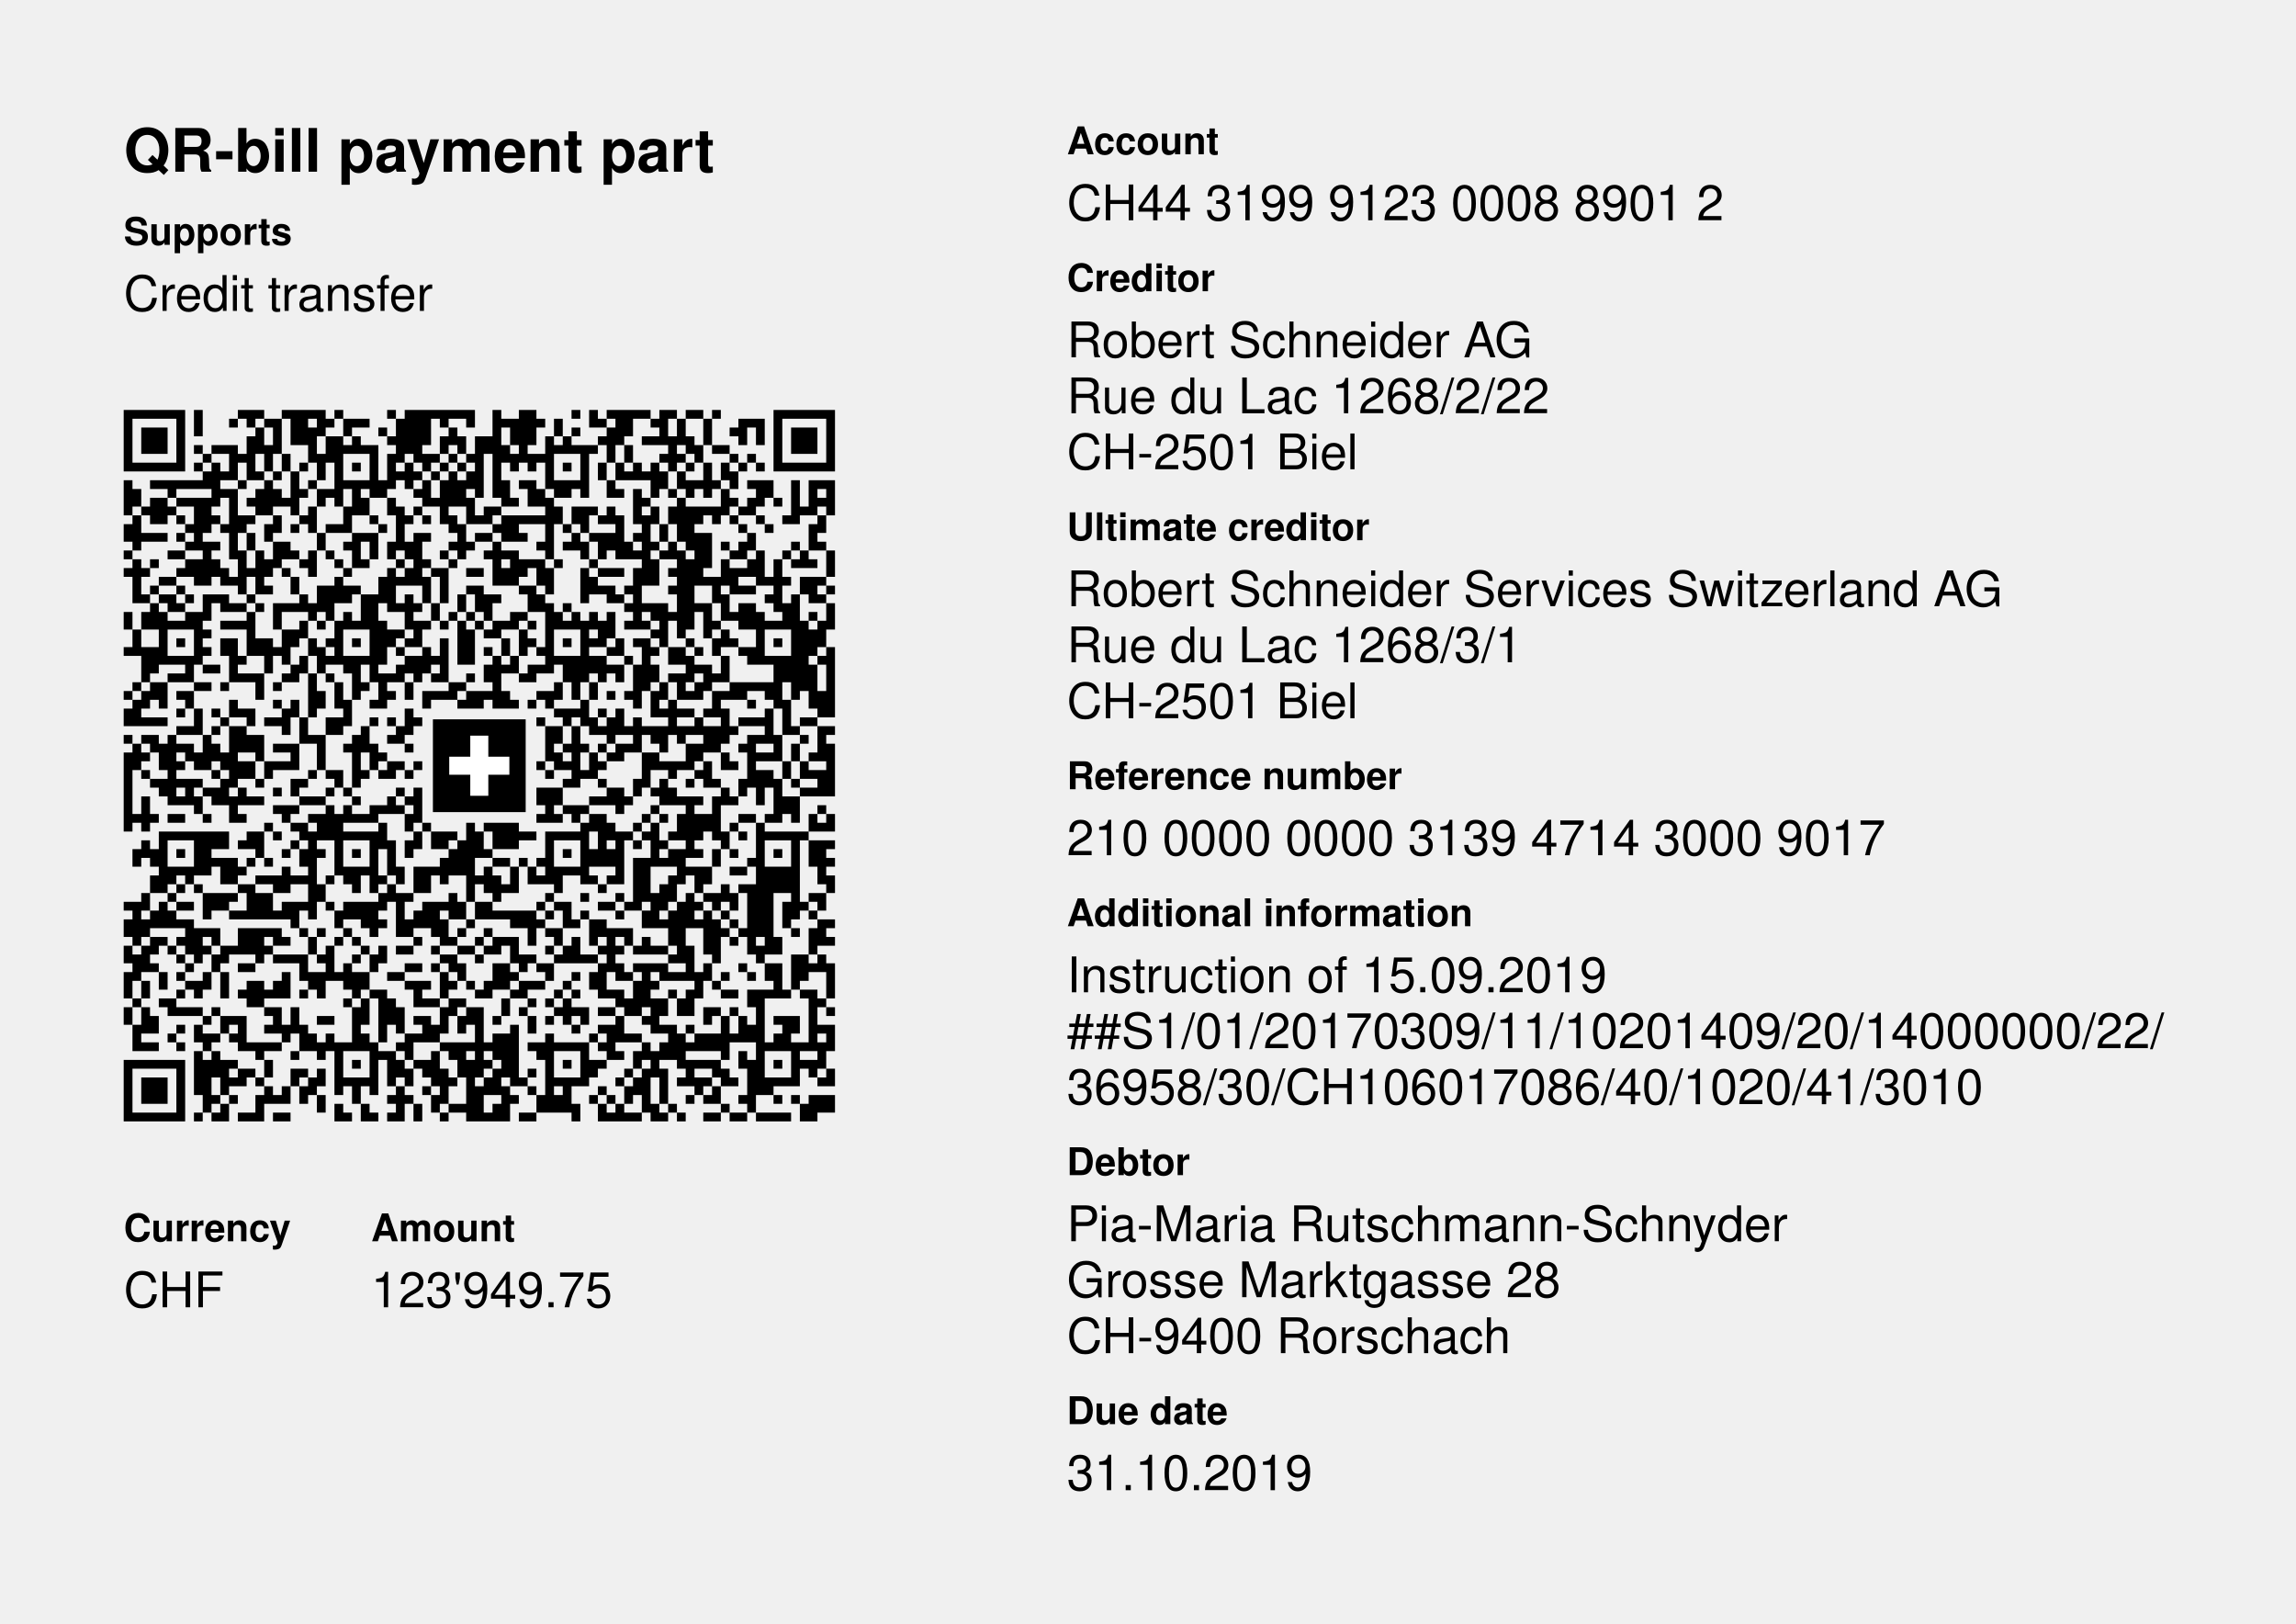
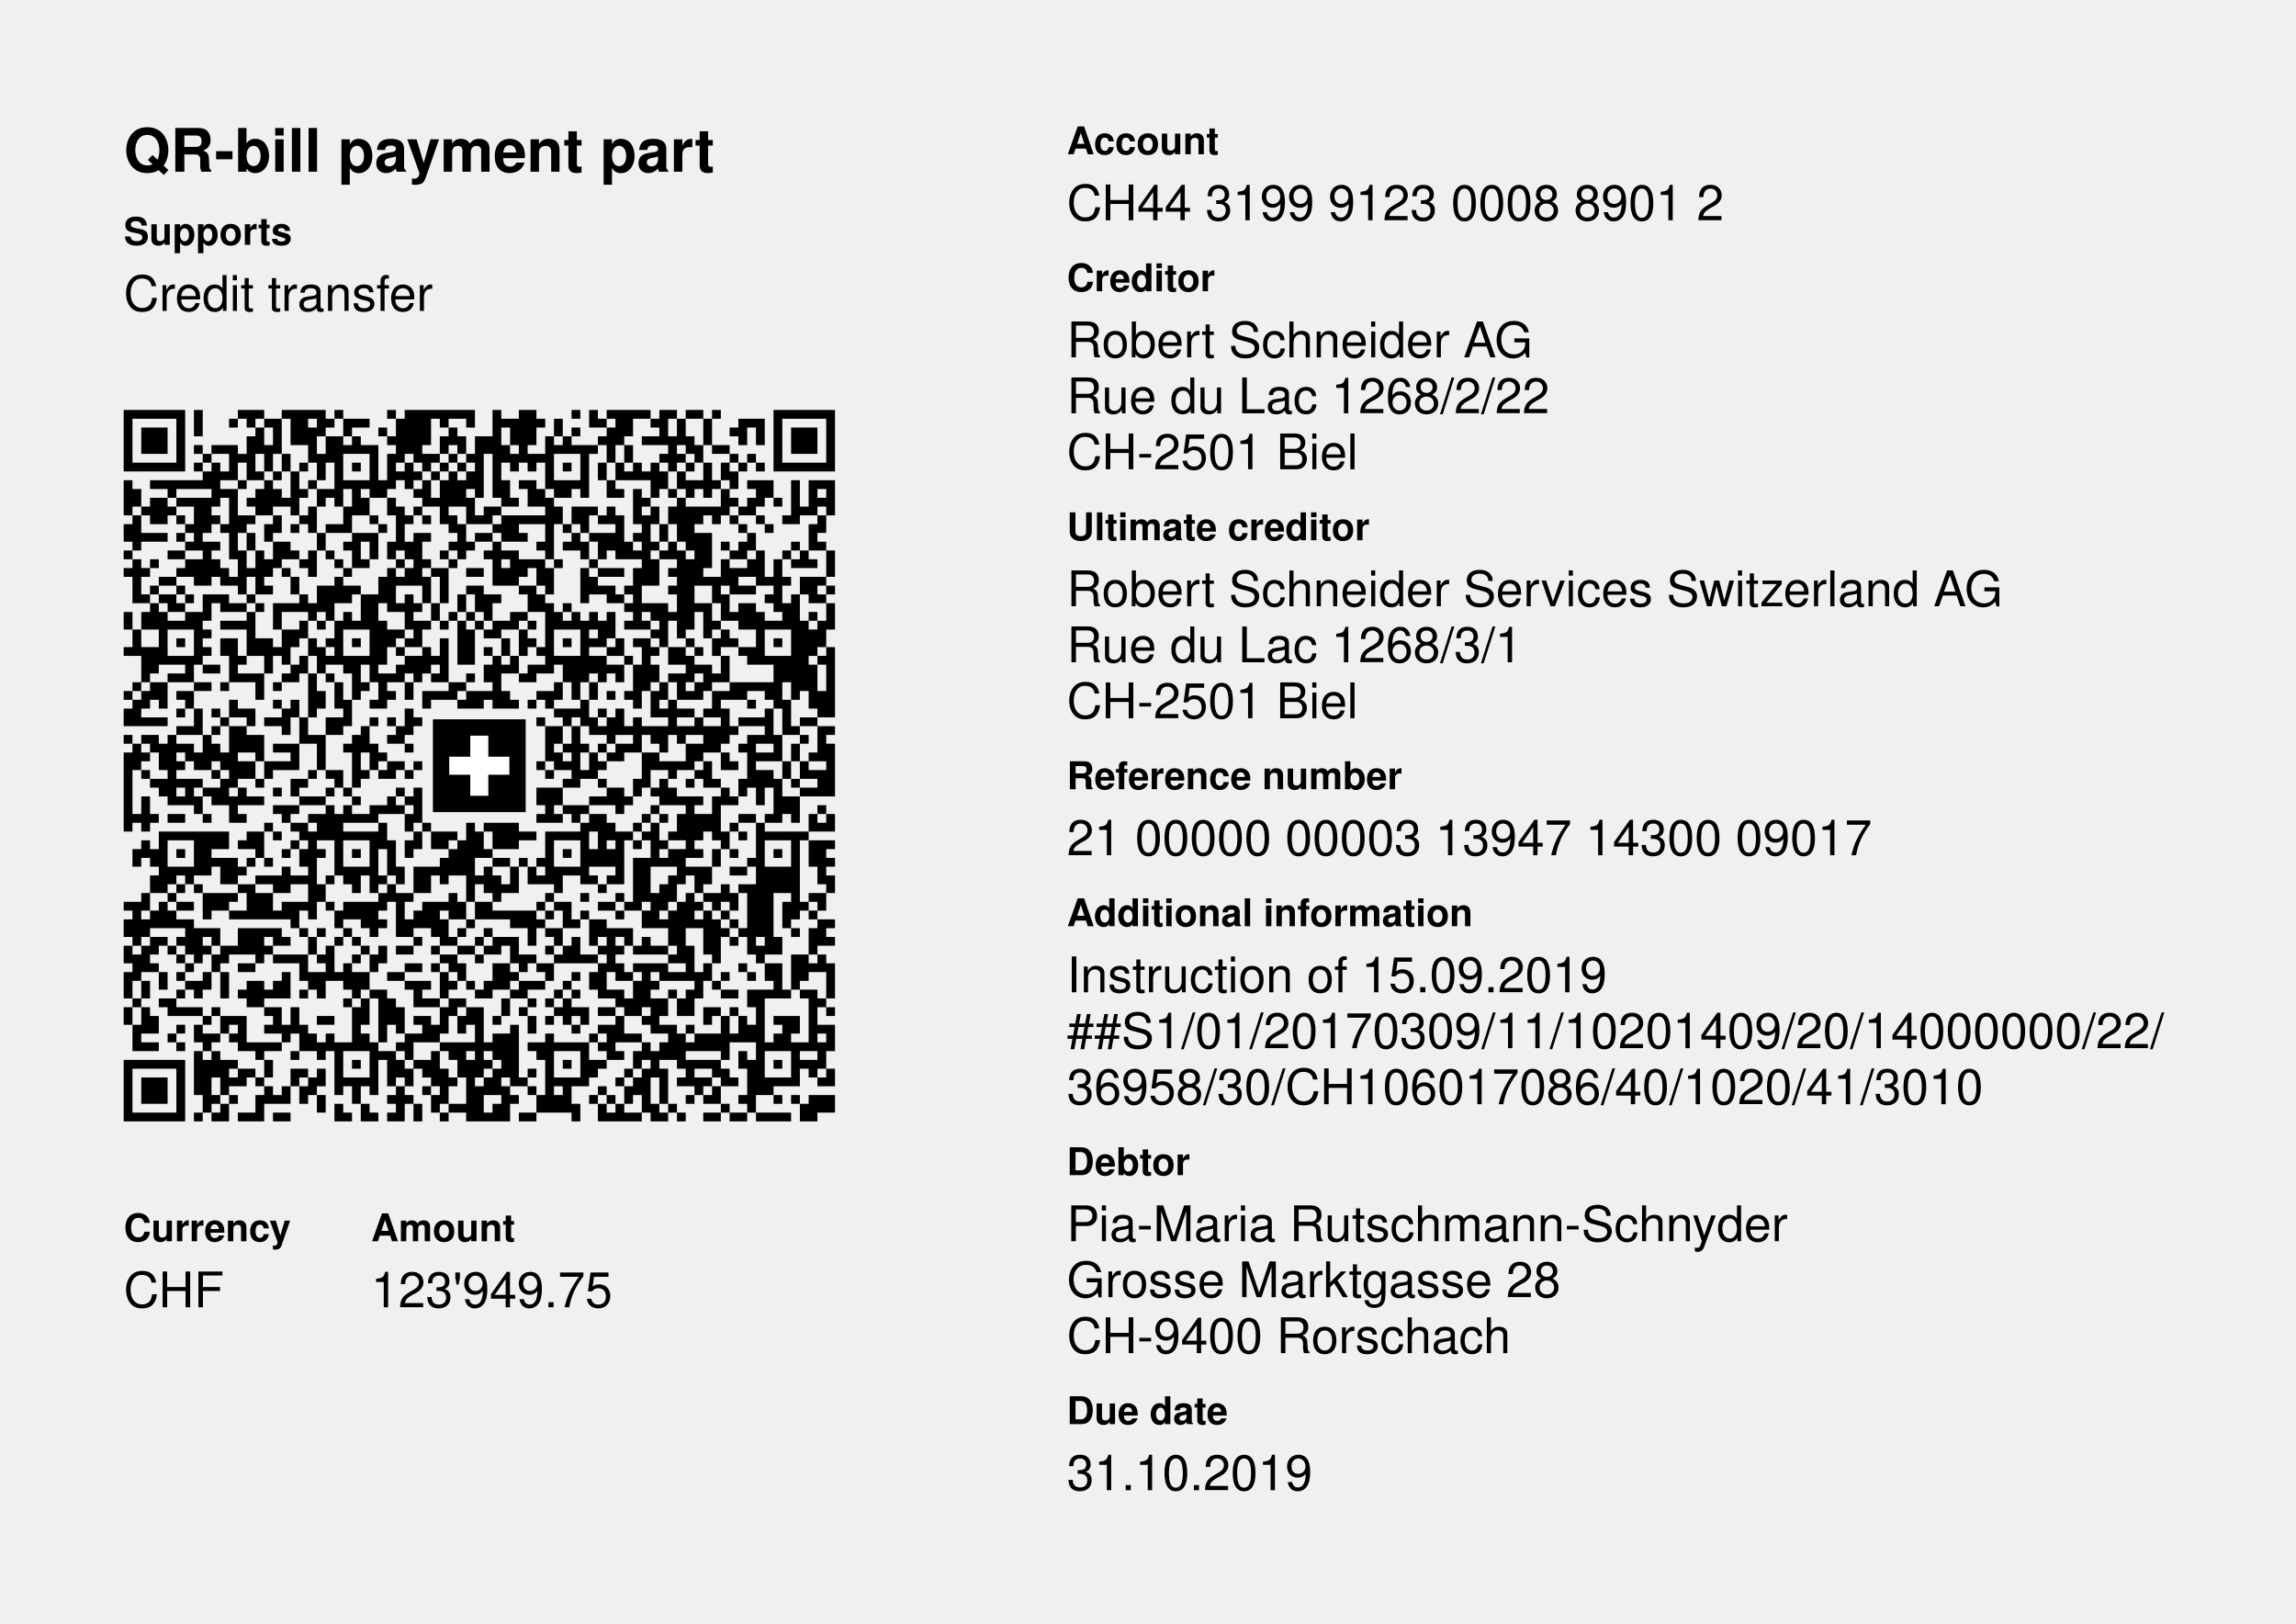
<svg xmlns="http://www.w3.org/2000/svg" width="148.5mm" height="105mm" version="1.1" viewBox="0 0 420.945 297.638">
  <g font-family="Helvetica,Arial" transform="translate(0 297.638)">
    <g transform="translate(22.677 -0)">
      <text x="0" y="-266.161" font-size="11" font-weight="bold">QR-bill payment part</text>
      <text x="0" y="-252.752" font-size="7" font-weight="bold">Supports</text>
      <text x="0" y="-240.647" font-size="9">Credit transfer</text>
      <text x="0" y="-70.102" font-size="7" font-weight="bold">Currency</text>
      <text x="0" y="-57.997" font-size="9">CHF</text>
    </g>
    <g transform="translate(68.031 -0)">
      <text x="0" y="-70.102" font-size="7" font-weight="bold">Amount</text>
      <text x="0" y="-57.997" font-size="9">123'949.75</text>
    </g>
    <g transform="translate(22.677 -92.078) scale(1.61)">
      <path d="M0,-81h7v1h-7zm8,0h1v3h-1zm5,0h3v1h-3zm5,0h5v1h-5zm6,0h1v1h-1zm6,0h1v1h-1z m2,0h3v4h-3zm3,0h5v1h-5zm7,0h1v10h-1zm3,0h2v4h-2zm6,0h1v1h-1zm2,0h1v2h-1z m2,0h5v1h-5zm6,0h1v4h-1zm1,0h1v1h-1zm2,0h2v1h-2zm3,0h1v1h-1zm7,0h7v1h-7z m-74,1h1v6h-1zm6,0h1v6h-1zm6,0h1v1h-1zm2,0h1v1h-1zm2,0h2v1h-2zm3,0h2v3h-2z m3,0h2v1h-2zm3,0h3v1h-3zm6,0h1v5h-1zm5,0h1v1h-1zm3,0h1v1h-1zm4,0h2v1h-2z m4,0h1v1h-1zm2,0h1v2h-1zm5,0h1v1h-1zm2,0h2v2h-2zm4,0h1v1h-1zm3,0h1v3h-1z m3,0h1v3h-1zm4,0h3v1h-3zm4,0h1v6h-1zm6,0h1v6h-1zm-78,1h3v3h-3zm13,0h1v3h-1z m2,0h1v3h-1zm4,0h1v4h-1zm1,0h1v1h-1zm3,0h1v1h-1zm4,0h1v1h-1zm8,0h1v2h-1z m7,0h1v2h-1zm7,0h1v1h-1zm4,0h1v4h-1zm14,0h2v1h-2zm3,0h1v2h-1zm4,0h3v3h-3z m-62,1h1v5h-1zm9,0h2v3h-2zm3,0h1v2h-1zm4,0h1v1h-1zm6,0h1v2h-1zm2,0h1v2h-1z m2,0h1v7h-1zm1,0h1v2h-1zm7,0h1v6h-1zm2,0h1v2h-1zm4,0h1v1h-1zm2,0h1v1h-1z m3,0h2v1h-2zm3,0h1v4h-1zm2,0h1v2h-1zm6,0h1v1h-1zm-62,1h1v1h-1zm2,0h3v1h-3z m6,0h1v3h-1zm9,0h1v1h-1zm2,0h2v1h-2zm5,0h2v1h-2zm11,0h1v2h-1zm2,0h1v2h-1z m4,0h1v1h-1zm2,0h3v1h-3zm6,0h1v2h-1zm8,0h1v2h-1zm2,0h2v1h-2zm-58,1h1v1h-1z m3,0h1v3h-1zm1,0h1v1h-1zm5,0h1v2h-1zm4,0h1v3h-1zm6,0h1v5h-1zm2,0h1v4h-1z m3,0h3v1h-3zm4,0h1v1h-1zm2,0h1v1h-1zm5,0h1v2h-1zm2,0h2v1h-2zm6,0h1v5h-1z m9,0h1v1h-1zm2,0h1v1h-1zm6,0h1v1h-1zm2,0h1v1h-1zm-70,1h5v1h-5zm7,0h1v1h-1z m2,0h1v5h-1zm10,0h1v1h-1zm4,0h1v5h-1zm2,0h1v1h-1zm6,0h1v3h-1zm2,0h1v1h-1z m2,0h1v1h-1zm2,0h1v1h-1zm8,0h1v1h-1zm4,0h1v1h-1zm4,0h1v2h-1zm2,0h1v2h-1z m2,0h1v2h-1zm2,0h1v4h-1zm4,0h1v1h-1zm2,0h1v4h-1zm2,0h1v2h-1zm2,0h1v1h-1z m2,0h1v1h-1zm3,0h5v1h-5zm-66,1h1v2h-1zm2,0h1v1h-1zm4,0h1v1h-1zm2,0h1v1h-1z m2,0h1v5h-1zm12,0h1v1h-1zm2,0h1v1h-1zm2,0h1v1h-1zm2,0h1v4h-1zm2,0h1v2h-1z m18,0h1v1h-1zm2,0h1v1h-1zm2,0h1v2h-1zm2,0h1v2h-1zm6,0h1v2h-1zm-69,1h1v4h-1z m3,0h6v1h-6zm10,0h1v1h-1zm3,0h1v4h-1zm5,0h1v1h-1zm4,0h3v1h-3zm4,0h1v2h-1z m5,0h1v3h-1zm2,0h1v5h-1zm2,0h1v3h-1zm5,0h1v3h-1zm2,0h2v1h-2zm4,0h2v2h-2z m2,0h1v1h-1zm4,0h1v2h-1zm9,0h2v1h-2zm3,0h1v1h-1zm4,0h3v1h-3zm5,0h1v5h-1z m2,0h1v4h-1zm1,0h2v1h-2zm-78,1h1v2h-1zm4,0h1v1h-1zm6,0h2v1h-2zm4,0h1v3h-1z m2,0h1v2h-1zm3,0h1v1h-1zm2,0h2v1h-2zm4,0h1v3h-1zm7,0h1v1h-1zm13,0h2v2h-2z m10,0h1v1h-1zm2,0h1v4h-1zm4,0h1v1h-1zm2,0h1v1h-1zm4,0h1v3h-1zm4,0h2v1h-2z m8,0h1v3h-1zm-77,1h2v3h-2zm3,0h4v1h-4zm6,0h1v7h-1zm2,0h1v1h-1zm4,0h1v1h-1z m4,0h1v1h-1zm5,0h1v2h-1zm3,0h1v2h-1zm5,0h1v1h-1zm4,0h1v3h-1zm5,0h1v1h-1z m4,0h1v7h-1zm11,0h1v1h-1zm4,0h1v5h-1zm6,0h1v1h-1zm2,0h2v1h-2zm3,0h1v1h-1z m5,0h1v1h-1zm-77,1h1v1h-1zm3,0h1v1h-1zm3,0h2v3h-2zm13,0h1v3h-1zm4,0h1v3h-1z m6,0h1v5h-1zm2,0h1v1h-1zm8,0h2v1h-2zm8,0h1v2h-1zm2,0h2v2h-2zm2,0h1v1h-1z m2,0h1v2h-1zm5,0h1v2h-1zm2,0h1v2h-1zm2,0h1v5h-1zm1,0h3v1h-3zm5,0h2v1h-2z m7,0h1v1h-1zm-76,1h1v4h-1zm5,0h1v1h-1zm4,0h1v1h-1zm3,0h2v1h-2zm4,0h1v2h-1z m3,0h1v1h-1zm8,0h1v1h-1zm4,0h1v1h-1zm2,0h1v1h-1zm3,0h1v2h-1zm3,0h2v1h-2z m3,0h2v3h-2zm2,0h3v1h-3zm9,0h1v1h-1zm2,0h1v5h-1zm3,0h1v8h-1zm6,0h1v1h-1z m2,0h1v1h-1zm2,0h1v1h-1zm3,0h1v1h-1zm3,0h1v1h-1zm4,0h1v2h-1zm-79,1h1v2h-1z m7,0h1v1h-1zm4,0h1v1h-1zm2,0h1v1h-1zm3,0h1v2h-1zm3,0h1v1h-1zm4,0h2v1h-2z m6,0h1v1h-1zm9,0h1v4h-1zm4,0h1v1h-1zm8,0h1v1h-1zm2,0h1v1h-1zm9,0h1v2h-1z m9,0h1v1h-1zm3,0h1v1h-1zm5,0h1v3h-1zm-76,1h3v1h-3zm4,0h1v1h-1zm2,0h1v2h-1z m6,0h1v2h-1zm8,0h1v2h-1zm4,0h1v4h-1zm1,0h2v1h-2zm6,0h1v6h-1zm1,0h1v1h-1z m6,0h2v1h-2zm5,0h1v1h-1zm6,0h1v2h-1zm2,0h3v1h-3zm5,0h1v1h-1zm7,0h2v4h-2z m6,0h1v2h-1zm-64,1h1v1h-1zm2,0h1v5h-1zm1,0h1v1h-1zm7,0h2v2h-2zm8,0h1v1h-1z m3,0h1v2h-1zm2,0h1v2h-1zm2,0h1v2h-1zm5,0h1v1h-1zm2,0h1v1h-1zm3,0h1v5h-1z m5,0h1v1h-1zm3,0h1v1h-1zm2,0h1v2h-1zm2,0h2v1h-2zm3,0h1v2h-1zm3,0h1v1h-1z m2,0h1v2h-1zm6,0h1v1h-1zm2,0h1v2h-1zm6,0h1v1h-1zm3,0h1v1h-1zm-79,1h1v1h-1z m5,0h2v1h-2zm8,0h1v5h-1zm2,0h1v5h-1zm4,0h1v1h-1zm2,0h1v3h-1zm2,0h1v1h-1z m13,0h1v1h-1zm5,0h1v1h-1zm2,0h2v1h-2zm11,0h1v1h-1zm4,0h1v1h-1zm3,0h1v1h-1z m2,0h1v10h-1zm6,0h1v1h-1zm3,0h1v4h-1zm3,0h1v1h-1zm2,0h1v2h-1zm3,0h1v3h-1z m-79,1h1v5h-1zm2,0h1v1h-1zm4,0h2v2h-2zm3,0h1v2h-1zm6,0h2v1h-2zm4,0h1v1h-1z m4,0h1v1h-1zm3,0h1v1h-1zm4,0h1v1h-1zm3,0h1v1h-1zm3,0h1v1h-1zm7,0h4v1h-4z m5,0h1v1h-1zm4,0h1v1h-1zm7,0h1v3h-1zm4,0h1v8h-1zm4,0h1v3h-1zm3,0h1v2h-1z m3,0h1v6h-1zm2,0h1v1h-1zm2,0h1v1h-1zm-78,1h1v1h-1zm2,0h1v1h-1zm4,0h1v1h-1z m5,0h1v2h-1zm3,0h1v1h-1zm2,0h1v1h-1zm2,0h1v1h-1zm7,0h1v1h-1zm5,0h1v5h-1z m2,0h1v2h-1zm3,0h2v1h-2zm4,0h2v1h-2zm4,0h2v2h-2zm2,0h1v1h-1zm2,0h2v2h-2z m5,0h1v4h-1zm2,0h3v1h-3zm4,0h1v7h-1zm4,0h1v1h-1zm3,0h1v2h-1zm4,0h1v3h-1z m1,0h1v1h-1zm-66,1h2v1h-2zm4,0h1v1h-1zm4,0h1v1h-1zm7,0h1v2h-1zm5,0h1v3h-1z m5,0h1v3h-1zm2,0h1v1h-1zm3,0h1v3h-1zm2,0h1v3h-1zm17,0h1v2h-1zm13,0h2v1h-2z m7,0h1v1h-1zm2,0h1v1h-1zm2,0h2v2h-2zm2,0h1v1h-1zm-76,1h1v1h-1zm3,0h1v1h-1z m10,0h1v1h-1zm6,0h2v3h-2zm3,0h2v1h-2zm14,0h2v1h-2zm6,0h2v1h-2zm3,0h1v1h-1z m6,0h2v1h-2zm3,0h1v1h-1zm5,0h1v1h-1zm5,0h1v2h-1zm3,0h2v1h-2zm10,0h1v1h-1z m-78,1h1v1h-1zm2,0h2v1h-2zm3,0h1v1h-1zm2,0h3v1h-3zm5,0h1v1h-1zm6,0h1v2h-1z m5,0h1v1h-1zm2,0h2v4h-2zm5,0h1v4h-1zm6,0h1v2h-1zm2,0h2v2h-2zm2,0h1v1h-1z m4,0h2v2h-2zm9,0h2v1h-2zm13,0h1v3h-1zm5,0h1v1h-1zm3,0h1v12h-1zm2,0h2v1h-2z m-75,1h1v3h-1zm2,0h2v1h-2zm4,0h1v2h-1zm2,0h3v1h-3zm4,0h1v1h-1zm2,0h3v1h-3z m4,0h1v2h-1zm10,0h1v1h-1zm2,0h1v1h-1zm2,0h1v2h-1zm13,0h1v8h-1zm2,0h1v1h-1z m7,0h1v1h-1zm2,0h3v1h-3zm6,0h2v1h-2zm5,0h2v3h-2zm5,0h1v3h-1zm5,0h1v3h-1z m-80,1h1v2h-1zm2,0h1v2h-1zm2,0h1v6h-1zm3,0h2v2h-2zm7,0h1v5h-1zm3,0h1v2h-1z m6,0h1v1h-1zm2,0h1v2h-1zm12,0h1v1h-1zm2,0h1v1h-1zm2,0h1v1h-1zm3,0h2v1h-2z m5,0h1v2h-1zm2,0h1v2h-1zm2,0h1v2h-1zm2,0h1v3h-1zm5,0h3v1h-3zm6,0h1v3h-1z m3,0h1v1h-1zm3,0h1v6h-1zm6,0h1v1h-1zm-73,1h2v1h-2zm6,0h3v1h-3zm9,0h1v2h-1z m2,0h1v1h-1zm2,0h1v5h-1zm2,0h1v1h-1zm3,0h1v5h-1zm4,0h1v3h-1zm1,0h1v1h-1z m2,0h1v1h-1zm2,0h1v5h-1zm2,0h1v1h-1zm2,0h3v1h-3zm4,0h1v1h-1zm4,0h1v1h-1z m2,0h1v7h-1zm2,0h1v3h-1zm3,0h1v1h-1zm2,0h1v1h-1zm2,0h1v3h-1zm6,0h1v1h-1z m6,0h2v1h-2zm4,0h1v8h-1zm2,0h1v3h-1zm-78,1h1v3h-1zm7,0h1v4h-1zm1,0h1v1h-1z m9,0h2v2h-2zm10,0h1v6h-1zm2,0h2v1h-2zm9,0h1v4h-1zm2,0h2v1h-2zm4,0h1v3h-1z m15,0h1v1h-1zm8,0h1v2h-1zm10,0h1v3h-1zm-72,1h1v1h-1zm5,0h2v2h-2zm4,0h2v2h-2z m6,0h1v2h-1zm2,0h1v1h-1zm3,0h1v1h-1zm4,0h1v1h-1zm2,0h1v1h-1zm4,0h1v5h-1z m7,0h1v2h-1zm3,0h1v1h-1zm4,0h1v1h-1zm3,0h1v1h-1zm3,0h1v2h-1zm2,0h2v1h-2z m6,0h1v1h-1zm3,0h1v2h-1zm2,0h1v1h-1zm5,0h1v1h-1zm-74,1h1v1h-1zm2,0h2v3h-2z m7,0h1v1h-1zm8,0h2v1h-2zm5,0h1v3h-1zm9,0h1v1h-1zm3,0h1v3h-1zm7,0h1v1h-1z m6,0h1v1h-1zm8,0h1v1h-1zm4,0h1v5h-1zm1,0h1v1h-1zm2,0h2v2h-2zm3,0h1v1h-1z m5,0h2v1h-2zm10,-0h1v8h-1zm-75,1h3v1h-3zm7,0h1v3h-1zm1,0h1v1h-1zm3,0h1v2h-1z m2,0h1v1h-1zm2,0h1v2h-1zm3,0h1v1h-1zm2,0h2v2h-2zm2,0h1v1h-1zm5,0h2v2h-2z m3,0h1v1h-1zm7,-0h1v6h-1zm2,0h1v2h-1zm5,0h3v1h-3zm4,0h2v2h-2zm4,0h1v1h-1z m7,0h1v3h-1zm4,0h1v3h-1zm3,0h1v1h-1zm2,0h3v1h-3zm6,0h1v1h-1zm-72,1h1v2h-1z m2,0h2v1h-2zm10,0h1v2h-1zm12,0h1v2h-1zm10,0h1v2h-1zm2,0h1v1h-1zm3,0h2v1h-2z m4,0h2v2h-2zm5,0h2v1h-2zm3,-0h1v5h-1zm2,0h1v2h-1zm5,0h2v1h-2zm9,-0h1v5h-1z m1,0h1v2h-1zm3,-0h1v5h-1zm-76,1h1v1h-1zm3,0h2v1h-2zm8,0h3v1h-3zm5,0h1v1h-1z m3,-0h1v5h-1zm2,0h1v1h-1zm3,0h1v3h-1zm3,-0h1v4h-1zm1,0h1v1h-1zm3,0h1v1h-1z m2,0h1v1h-1zm4,0h1v1h-1zm6,0h2v1h-2zm9,0h1v1h-1zm2,0h1v1h-1zm6,0h2v1h-2z m4,0h2v1h-2zm-65,1h1v1h-1zm2,0h2v2h-2zm5,0h2v1h-2zm3,0h1v1h-1zm4,0h1v2h-1z m2,0h1v1h-1zm7,-0h1v3h-1zm3,0h1v1h-1zm5,0h1v2h-1zm5,0h2v1h-2zm12,0h1v2h-1z m2,0h1v2h-1zm2,0h1v2h-1zm8,0h1v2h-1zm2,0h1v2h-1zm2,0h2v1h-2zm4,0h5v1h-5z m-69,1h1v1h-1zm2,-0h1v2h-1zm4,0h2v1h-2zm16,-0h1v2h-1zm8,0h1v1h-1zm4,0h4v1h-4z m5,-0h2v2h-2zm2,0h1v1h-1zm2,-0h1v2h-1zm4,0h2v1h-2zm8,0h1v1h-1zm2,0h1v1h-1z m3,-0h1v3h-1zm4,0h2v1h-2zm3,0h4v1h-4zm6,0h1v1h-1zm6,-0h1v3h-1zm-78,1h1v3h-1z m3,-0h1v1h-1zm3,0h1v1h-1zm5,0h1v2h-1zm5,0h1v1h-1zm2,0h1v2h-1zm6,0h1v3h-1z m3,-0h1v1h-1zm6,0h1v1h-1zm4,0h1v1h-1zm6,0h1v1h-1zm2,0h1v1h-1zm2,0h1v1h-1z m4,0h1v3h-1zm10,0h1v4h-1zm5,-0h1v2h-1zm4,0h1v1h-1zm4,0h1v4h-1zm-75,1h1v2h-1z m6,-0h1v1h-1zm2,0h1v3h-1zm2,-0h1v1h-1zm3,0h2v1h-2zm5,0h1v3h-1zm14,0h1v3h-1z m17,-0h3v1h-3zm5,0h1v1h-1zm2,0h1v3h-1zm5,-0h1v1h-1zm2,0h2v1h-2zm3,0h1v1h-1z m2,0h1v4h-1zm5,0h1v4h-1zm-71,1h3v1h-3zm9,0h1v1h-1zm3,0h1v1h-1zm2,0h2v1h-2z m4,0h1v3h-1zm3,0h2v2h-2zm5,0h1v1h-1zm2,0h1v1h-1zm3,0h1v1h-1zm14,0h1v1h-1z m3,0h1v1h-1zm3,0h1v2h-1zm2,0h1v3h-1zm3,0h1v4h-1zm7,0h1v2h-1zm5,0h3v1h-3z m7,0h2v1h-2zm-71,1h2v1h-2zm4,0h1v1h-1zm2,-0h1v7h-1zm1,0h1v3h-1zm14,0h1v3h-1z m4,0h1v2h-1zm17,0h2v2h-2zm3,-0h1v7h-1zm3,0h1v1h-1zm3,0h1v1h-1zm2,0h3v1h-3z m4,0h2v1h-2zm3,0h2v3h-2zm3,0h1v1h-1zm7,0h1v1h-1zm3,0h1v4h-1zm1,0h1v1h-1z m-80,1h1v1h-1zm2,0h2v1h-2zm3,-0h1v8h-1zm4,0h1v4h-1zm5,0h2v2h-2zm7,0h2v1h-2z m5,-0h1v6h-1zm4,0h1v1h-1zm30,0h2v1h-2zm3,0h1v1h-1zm8,-0h1v6h-1zm1,0h1v1h-1z m2,0h1v3h-1zm3,0h1v1h-1zm-76,1h1v3h-1zm2,0h2v1h-2zm3,0h2v1h-2zm4,0h1v2h-1z m7,0h3v1h-3zm5,-0h1v3h-1zm3,0h1v1h-1zm3,-0h1v3h-1zm4,0h1v1h-1zm16,0h1v2h-1z m2,0h1v1h-1zm2,0h1v1h-1zm2,0h1v1h-1zm2,0h2v1h-2zm5,0h1v1h-1zm3,0h2v2h-2z m6,0h1v1h-1zm6,0h1v2h-1zm4,-0h1v6h-1zm-80,1h1v9h-1zm2,0h1v1h-1zm2,-0h1v2h-1z m3,0h2v1h-2zm4,-0h1v2h-1zm4,0h1v1h-1zm4,-0h1v2h-1zm10,0h1v1h-1zm20,-0h1v2h-1z m4,0h1v3h-1zm2,0h2v1h-2zm4,-0h2v2h-2zm9,0h1v2h-1zm4,0h2v1h-2zm6,0h1v1h-1z m-72,1h1v1h-1zm2,0h1v1h-1zm5,0h2v2h-2zm3,0h3v1h-3zm14,0h2v1h-2zm3,0h1v1h-1z m14,0h1v1h-1zm3,0h1v1h-1zm4,0h1v1h-1zm7,0h4v1h-4zm5,0h1v3h-1zm3,0h1v1h-1z m6,0h1v2h-1zm2,0h1v2h-1zm-75,1h1v1h-1zm8,0h1v1h-1zm6,0h1v1h-1zm5,0h1v1h-1z m2,0h2v1h-2zm4,0h1v1h-1zm2,0h2v1h-2zm3,0h1v1h-1zm16,0h1v1h-1zm4,0h1v1h-1z m7,0h1v2h-1zm3,0h1v1h-1zm3,0h1v1h-1zm7,0h2v2h-2zm6,0h2v1h-2zm-75,1h2v1h-2z m3,0h3v1h-3zm5,0h1v3h-1zm4,0h1v1h-1zm4,0h2v1h-2zm5,0h1v1h-1zm26,0h1v1h-1z m4,0h1v1h-1zm4,0h1v2h-1zm3,0h1v3h-1zm3,0h1v1h-1zm3,0h1v1h-1zm3,0h1v2h-1z m4,0h1v5h-1zm2,0h1v1h-1zm3,0h1v2h-1zm-75,1h1v1h-1zm3,0h1v2h-1zm2,0h2v1h-2z m4,0h1v2h-1zm4,0h1v1h-1zm2,0h1v1h-1zm4,0h1v1h-1zm2,0h1v1h-1zm6,0h1v1h-1z m2,0h1v4h-1zm14,0h3v2h-3zm8,0h2v2h-2zm5,0h1v1h-1zm2,0h1v2h-1zm6,0h1v2h-1z m4,0h1v2h-1zm5,0h2v1h-2zm-75,1h1v4h-1zm4,0h1v1h-1zm2,0h1v2h-1zm2,0h1v1h-1z m2,0h1v3h-1zm2,0h2v1h-2zm6,0h3v1h-3zm6,0h1v1h-1zm4,0h1v2h-1zm2,0h1v1h-1z m21,0h2v1h-2zm4,0h1v1h-1zm6,0h3v1h-3zm4,0h1v5h-1zm2,0h1v1h-1zm6,0h2v2h-2z m-58,1h3v1h-3zm6,0h1v4h-1zm2,0h1v2h-1zm3,0h2v1h-2zm3,0h1v1h-1zm17,0h1v2h-1z m2,0h3v1h-3zm6,0h1v1h-1zm4,0h1v1h-1zm4,0h1v6h-1zm15,0h1v1h-1zm-78,1h1v1h-1z m2,0h1v1h-1zm2,0h2v1h-2zm4,0h1v1h-1zm4,0h1v1h-1zm5,0h1v1h-1zm3,0h2v1h-2z m3,0h1v7h-1zm2,0h3v1h-3zm6,0h1v2h-1zm15,0h1v1h-1zm2,0h1v1h-1zm2,0h1v1h-1z m2,0h2v2h-2zm6,0h1v1h-1zm2,0h1v1h-1zm2,0h1v3h-1zm2,0h2v2h-2zm5,0h2v1h-2z m3,0h1v1h-1zm3,0h1v1h-1zm2,0h1v2h-1zm2,0h1v2h-1zm-64,1h1v1h-1zm3,0h2v1h-2z m3,0h1v2h-1zm7,0h1v3h-1zm5,0h1v1h-1zm5,0h1v9h-1zm2,0h4v1h-4zm11,0h1v7h-1z m3,0h1v2h-1zm3,0h1v1h-1zm2,0h1v5h-1zm9,0h1v1h-1zm3,0h1v13h-1zm7,0h1v1h-1z m-75,1h8v1h-8zm10,0h2v2h-2zm3,0h1v1h-1zm3,0h2v1h-2zm5,0h4v1h-4zm8,0h1v2h-1z m2,0h2v2h-2zm2,0h1v1h-1zm3,0h1v3h-1zm2,0h3v2h-3zm3,0h2v1h-2zm3,0h1v6h-1z m1,0h3v1h-3zm5,0h1v4h-1zm2,0h1v6h-1zm1,0h1v1h-1zm2,0h1v1h-1zm3,0h1v1h-1z m3,0h1v1h-1zm3,0h1v2h-1zm2,0h1v1h-1zm3,0h5v1h-5zm-71,1h1v2h-1zm2,0h1v6h-1z m4,0h2v4h-2zm2,0h2v1h-2zm3,0h1v1h-1zm6,0h1v1h-1zm2,0h1v9h-1zm7,0h1v6h-1z m2,0h1v4h-1zm2,0h1v2h-1zm6,0h1v4h-1zm20,0h1v1h-1zm3,0h1v1h-1zm15,0h1v9h-1z m2,0h2v3h-2zm2,0h1v1h-1zm-79,1h1v2h-1zm2,0h1v2h-1zm3,0h1v1h-1zm9,0h1v1h-1z m3,0h1v1h-1zm2,0h1v2h-1zm2,0h1v1h-1zm4,0h1v1h-1zm11,0h1v3h-1zm4,0h1v1h-1z m9,0h1v1h-1zm3,0h1v2h-1zm2,0h1v2h-1zm7,0h2v2h-2zm3,0h1v1h-1zm2,0h1v2h-1z m2,0h1v1h-1zm5,0h1v1h-1zm-64,1h3v1h-3zm4,0h1v1h-1zm2,0h1v1h-1zm20,0h1v3h-1z m6,0h2v1h-2zm3,0h1v1h-1zm2,0h1v1h-1zm11,0h2v5h-2zm3,0h1v1h-1zm10,0h1v1h-1z m9,0h1v1h-1zm-75,1h3v1h-3zm6,0h2v2h-2zm2,0h1v1h-1zm5,0h1v3h-1zm7,0h2v2h-2z m2,0h1v1h-1zm4,0h1v2h-1zm2,0h2v3h-2zm2,0h1v1h-1zm6,0h1v3h-1zm3,0h1v3h-1z m2,0h1v2h-1zm3,0h3v1h-3zm14,0h4v1h-4zm6,0h2v1h-2zm4,0h1v10h-1zm1,0h2v3h-2z m5,0h1v2h-1zm-76,1h1v2h-1zm2,0h1v1h-1zm2,0h1v1h-1zm8,0h3v1h-3zm4,0h2v1h-2z m4,0h1v1h-1zm6,0h1v1h-1zm11,0h1v1h-1zm2,0h1v3h-1zm5,0h1v1h-1zm2,0h1v2h-1z m4,0h1v1h-1zm2,0h1v1h-1zm7,0h1v3h-1zm1,0h1v1h-1zm2,0h2v1h-2zm15,0h1v2h-1z m-74,1h1v1h-1zm2,0h1v1h-1zm5,0h2v1h-2zm4,0h1v1h-1zm5,0h1v2h-1zm4,0h1v1h-1z m4,0h1v2h-1zm13,0h1v1h-1zm11,0h1v1h-1zm7,0h1v3h-1zm4,0h1v1h-1zm3,0h1v2h-1z m2,0h2v1h-2zm-68,1h1v2h-1zm3,0h1v1h-1zm4,0h3v2h-3zm3,0h1v1h-1zm2,-0h3v3h-3z m15,0h1v2h-1zm2,0h1v5h-1zm1,0h1v1h-1zm5,-0h1v3h-1zm11,0h1v1h-1zm4,0h1v1h-1z m4,0h1v1h-1zm4,0h1v4h-1zm4,0h1v4h-1zm2,0h2v1h-2zm3,0h1v2h-1zm2,0h1v7h-1z m7,0h2v1h-2zm-78,1h2v1h-2zm4,0h1v3h-1zm2,0h2v1h-2zm12,-0h2v2h-2zm2,0h1v1h-1z m3,0h1v1h-1zm2,-0h4v2h-4zm9,0h2v3h-2zm2,0h1v1h-1zm2,-0h1v2h-1zm2,0h2v2h-2z m7,0h1v1h-1zm2,0h2v1h-2zm5,0h2v1h-2zm3,0h2v1h-2zm6,0h1v7h-1zm2,0h1v1h-1z m2,0h1v1h-1zm8,0h1v3h-1zm2,0h1v1h-1zm2,0h1v1h-1zm-78,1h1v4h-1zm2,0h1v2h-1z m2,0h1v2h-1zm4,-0h1v1h-1zm3,0h2v1h-2zm5,0h1v1h-1zm7,0h1v2h-1zm9,0h1v2h-1z m9,-0h5v1h-5zm6,0h1v1h-1zm2,0h1v2h-1zm2,-0h1v1h-1zm4,0h1v1h-1zm3,0h1v2h-1z m3,-0h1v4h-1zm4,0h1v5h-1zm2,0h1v1h-1zm10,0h1v1h-1zm-78,1h1v2h-1zm2,0h1v2h-1z m4,0h2v1h-2zm13,0h1v1h-1zm8,0h3v1h-3zm5,0h1v2h-1zm4,-0h1v3h-1zm3,0h1v1h-1z m5,0h4v1h-4zm7,0h1v1h-1zm2,0h2v2h-2zm8,0h1v1h-1zm4,0h1v1h-1zm2,-0h1v5h-1z m2,0h1v1h-1zm10,-0h1v3h-1zm1,0h1v1h-1zm-73,1h2v3h-2zm2,0h2v1h-2zm4,-0h3v3h-3z m3,0h2v1h-2zm4,0h1v1h-1zm2,0h1v1h-1zm3,0h1v1h-1zm3,0h1v1h-1zm7,0h1v1h-1z m3,0h1v1h-1zm3,0h1v1h-1zm5,-0h1v2h-1zm2,0h2v1h-2zm7,-0h1v5h-1zm1,0h2v1h-2z m12,0h1v1h-1zm2,0h1v1h-1zm6,0h1v1h-1zm2,-0h1v3h-1zm-75,1h2v1h-2zm3,0h1v1h-1z m4,0h1v1h-1zm7,0h2v1h-2zm4,0h1v2h-1zm3,0h1v1h-1zm2,0h1v1h-1zm7,0h1v1h-1z m4,0h1v1h-1zm3,0h1v1h-1zm2,0h3v1h-3zm7,0h1v1h-1zm2,0h1v3h-1zm2,0h1v1h-1z m4,0h1v1h-1zm2,0h1v2h-1zm10,0h1v1h-1zm5,0h1v2h-1zm6,0h1v1h-1zm-80,1h1v2h-1z m2,0h1v3h-1zm1,0h1v1h-1zm2,0h1v1h-1zm4,0h1v1h-1zm2,0h2v1h-2zm5,0h1v1h-1z m7,0h1v4h-1zm4,0h1v1h-1zm2,0h1v2h-1zm2,0h2v1h-2zm4,0h1v1h-1zm3,0h2v1h-2z m3,0h2v1h-2zm3,0h1v2h-1zm4,0h1v1h-1zm2,0h1v2h-1zm4,0h1v1h-1zm2,0h1v1h-1z m2,0h1v1h-1zm2,0h2v1h-2zm4,0h1v4h-1zm8,0h1v2h-1zm-71,1h1v3h-1zm5,0h1v1h-1z m2,0h1v1h-1zm2,0h2v1h-2zm5,0h1v1h-1zm2,0h4v1h-4zm5,0h1v1h-1zm4,0h1v1h-1z m2,0h1v2h-1zm8,0h2v1h-2zm4,0h1v1h-1zm5,0h2v1h-2zm4,0h1v1h-1zm3,0h2v1h-2z m10,0h1v1h-1zm14,0h2v3h-2zm3,0h1v2h-1zm-76,1h1v1h-1zm4,0h1v1h-1zm3,0h1v1h-1z m3,0h2v1h-2zm7,0h1v2h-1zm5,0h1v3h-1zm7,0h2v1h-2zm3,0h1v1h-1zm2,0h2v1h-2z m5,0h2v3h-2zm3,0h1v1h-1zm2,0h2v1h-2zm7,0h1v4h-1zm2,0h1v2h-1zm2,0h4v1h-4z m8,0h1v2h-1zm4,0h1v1h-1zm3,0h2v2h-2zm5,0h1v1h-1zm2,0h1v4h-1zm-80,1h1v3h-1z m4,0h1v2h-1zm2,0h1v1h-1zm3,0h1v2h-1zm2,0h1v3h-1zm7,0h1v3h-1zm3,0h2v2h-2z m3,0h1v1h-1zm2,0h2v2h-2zm4,0h2v1h-2zm6,0h1v3h-1zm2,0h1v1h-1zm6,0h1v1h-1z m4,0h1v1h-1zm3,0h1v1h-1zm2,0h1v2h-1zm4,0h1v1h-1zm2,0h1v4h-1zm2,0h3v1h-3z m4,0h1v3h-1zm3,0h1v1h-1zm3,0h1v1h-1zm-69,1h1v2h-1zm5,0h2v1h-2zm7,0h2v3h-2z m3,0h1v2h-1zm15,0h3v1h-3zm5,0h1v1h-1zm2,0h1v1h-1zm2,0h1v2h-1zm4,0h3v1h-3z m5,0h1v1h-1zm8,0h1v4h-1zm2,0h1v1h-1zm7,0h1v1h-1zm7,0h1v2h-1zm2,0h1v1h-1z m-70,1h1v1h-1zm2,0h1v1h-1zm5,0h1v1h-1zm3,0h1v1h-1zm4,0h1v1h-1zm2,0h1v1h-1z m4,0h1v1h-1zm2,0h2v1h-2zm5,0h1v2h-1zm7,0h1v1h-1zm4,0h2v1h-2zm5,0h1v1h-1z m2,0h1v1h-1zm4,0h2v1h-2zm7,0h1v1h-1zm2,0h1v3h-1zm4,0h2v1h-2zm3,0h2v2h-2z m2,0h1v1h-1zm2,0h1v1h-1zm2,0h2v1h-2zm-76,1h1v1h-1zm3,0h2v1h-2zm21,0h1v1h-1z m2,0h1v3h-1zm2,0h2v3h-2zm5,0h2v1h-2zm3,0h2v1h-2zm6,0h1v2h-1zm3,0h1v1h-1z m2,0h1v1h-1zm2,0h1v3h-1zm6,0h2v1h-2zm4,0h2v2h-2zm3,0h1v2h-1zm15,0h1v6h-1z m1,0h1v1h-1zm-79,1h1v2h-1zm2,0h1v3h-1zm3,0h4v1h-4zm5,0h1v1h-1zm6,0h2v1h-2z m3,0h1v3h-1zm7,0h1v5h-1zm5,0h1v3h-1zm5,0h1v3h-1zm1,0h1v1h-1zm2,0h2v2h-2z m6,0h1v1h-1zm4,0h1v1h-1zm2,0h2v1h-2zm3,0h2v1h-2zm3,0h1v1h-1zm9,0h2v1h-2z m3,0h1v1h-1zm3,0h1v10h-1zm8,0h1v1h-1zm-77,1h1v2h-1zm6,0h1v1h-1zm2,0h3v1h-3z m6,-0h1v2h-1zm5,0h2v1h-2zm11,0h2v1h-2zm5,-0h1v2h-1zm4,0h1v1h-1zm4,-0h1v2h-1z m2,0h1v1h-1zm4,0h1v1h-1zm4,0h1v3h-1zm3,0h2v1h-2zm7,0h1v1h-1zm2,0h1v5h-1z m2,0h1v3h-1zm4,0h3v1h-3zm-73,1h1v3h-1zm5,-0h1v1h-1zm2,0h1v2h-1zm3,0h1v1h-1z m2,0h1v3h-1zm3,-0h1v1h-1zm2,0h1v2h-1zm2,0h1v3h-1zm9,-0h1v2h-1zm5,0h2v2h-2z m6,0h1v6h-1zm4,0h1v7h-1zm7,-0h1v1h-1zm3,0h2v1h-2zm6,0h3v1h-3zm4,0h1v1h-1z m7,0h1v2h-1zm4,0h1v3h-1zm1,-0h1v1h-1zm3,0h2v1h-2zm-74,1h1v1h-1zm4,0h2v1h-2z m3,0h1v1h-1zm9,0h1v2h-1zm2,0h1v2h-1zm4,0h1v2h-1zm5,0h1v3h-1zm1,-0h1v1h-1z m9,0h2v3h-2zm6,-0h1v9h-1zm5,0h1v1h-1zm2,0h1v3h-1zm2,-0h2v1h-2zm5,0h2v3h-2z m3,-0h3v2h-3zm4,0h1v1h-1zm5,0h1v2h-1zm6,0h1v2h-1zm-78,1h2v1h-2zm4,0h1v1h-1z m3,0h1v1h-1zm5,0h4v1h-4zm8,0h1v2h-1zm2,0h1v6h-1zm1,-0h1v1h-1zm3,0h1v6h-1z m3,-0h1v1h-1zm5,0h4v1h-4zm5,0h1v1h-1zm5,0h2v1h-2zm3,0h4v1h-4zm5,0h1v1h-1z m5,0h1v2h-1zm2,0h1v2h-1zm3,0h1v1h-1zm9,0h1v1h-1zm3,0h1v5h-1zm1,0h1v1h-1z m2,0h1v3h-1zm-71,1h1v5h-1zm2,0h1v3h-1zm5,0h1v1h-1zm4,0h1v1h-1zm10,0h2v1h-2z m6,0h1v4h-1zm2,0h2v1h-2zm10,0h1v1h-1zm5,0h1v4h-1zm4,0h1v1h-1zm2,0h1v2h-1z m2,0h1v3h-1zm10,0h1v2h-1zm-70,1h7v1h-7zm9,0h1v6h-1zm2,0h1v4h-1zm1,0h1v1h-1z m4,0h1v2h-1zm10,0h1v1h-1zm4,0h2v2h-2zm3,0h2v1h-2zm5,0h2v2h-2zm3,0h1v1h-1z m2,0h1v2h-1zm7,0h1v1h-1zm3,0h2v1h-2zm10,0h5v1h-5zm8,0h1v6h-1zm3,0h1v1h-1z m3,0h2v1h-2zm-77,1h1v6h-1zm6,0h1v6h-1zm7,-0h2v1h-2zm6,0h2v1h-2zm3,0h1v2h-1z m10,0h1v2h-1zm2,-0h1v1h-1zm2,0h1v4h-1zm6,0h1v3h-1zm4,-0h1v1h-1zm7,0h1v1h-1z m4,0h1v1h-1zm2,0h1v5h-1zm2,0h1v4h-1zm3,0h1v2h-1zm3,-0h2v1h-2zm11,0h1v1h-1z m2,0h1v2h-1zm-78,1h3v3h-3zm10,-0h2v1h-2zm3,0h1v1h-1zm4,0h1v1h-1zm2,0h1v2h-1z m4,-0h3v1h-3zm5,0h1v1h-1zm7,0h1v1h-1zm2,0h1v5h-1zm2,0h1v2h-1zm4,-0h1v1h-1z m4,0h3v1h-3zm7,0h1v1h-1zm2,0h1v2h-1zm5,-0h1v1h-1zm2,0h2v1h-2zm3,0h2v1h-2z m5,0h3v1h-3zm6,0h1v1h-1zm-63,1h1v2h-1zm2,0h1v2h-1zm2,0h1v2h-1zm6,0h1v2h-1z m5,0h1v4h-1zm3,0h1v1h-1zm6,0h1v4h-1zm3,0h1v4h-1zm3,0h1v1h-1zm4,0h1v3h-1z m4,0h1v1h-1zm3,0h1v2h-1zm8,0h1v1h-1zm2,0h1v2h-1zm6,0h1v1h-1zm-63,1h1v1h-1z m2,0h1v1h-1zm3,0h1v3h-1zm2,0h1v1h-1zm5,0h1v2h-1zm8,0h1v1h-1zm2,0h1v1h-1z m3,0h1v2h-1zm9,0h1v1h-1zm3,0h1v2h-1zm2,0h1v2h-1zm4,0h1v1h-1zm2,0h1v1h-1z m9,0h1v1h-1zm2,0h1v1h-1zm4,0h1v1h-1zm4,0h1v1h-1zm2,0h1v1h-1zm2,0h3v2h-3z m-67,1h1v2h-1zm13,0h1v2h-1zm3,0h1v2h-1zm6,0h1v2h-1zm4,0h2v1h-2zm5,0h1v2h-1z m9,0h1v2h-1zm3,0h1v2h-1zm2,0h1v2h-1zm4,0h1v2h-1zm2,0h1v1h-1zm6,0h1v1h-1z m9,0h1v2h-1zm-76,1h5v1h-5zm7,0h1v1h-1zm2,0h1v1h-1zm3,0h2v1h-2zm4,0h2v1h-2z m8,0h1v1h-1zm3,0h1v1h-1zm2,0h1v1h-1zm6,0h1v1h-1zm5,0h1v1h-1zm4,0h2v1h-2z m10,0h1v1h-1zm2,0h2v1h-2zm4,0h1v1h-1zm2,0h1v1h-1zm3,0h2v1h-2zm3,0h2v1h-2z m3,0h4v1h-4zm6,0h1v1h-1z" fill="#000000" />
    </g>
    <g transform="translate(22.677 -92.078)">
      <path d="M56.693,-73.701h17.008v17.008h-17.008z" fill="#000000" />
      <path d="M63.543,-70.709h3.307v11.024h-3.307zm-3.858,3.858h11.024v3.307h-11.024z" fill="#ffffff" />
    </g>
    <g transform="translate(22.677 -0)">
</g>
    <g transform="translate(195.591 -0)">
      <text x="0" y="-269.361" font-size="7" font-weight="bold">Account</text>
      <text x="0" y="-257.255" font-size="9">CH44 3199 9123 0008 8901 2</text>
      <text x="0" y="-244.247" font-size="7" font-weight="bold">Creditor</text>
      <text x="0" y="-232.142" font-size="9">Robert Schneider AG</text>
      <text x="0" y="-221.88" font-size="9">Rue du Lac 1268/2/22</text>
      <text x="0" y="-211.618" font-size="9">CH-2501 Biel</text>
      <text x="0" y="-198.609" font-size="7" font-weight="bold">Ultimate creditor</text>
      <text x="0" y="-186.504" font-size="9">Robert Schneider Services Switzerland AG</text>
      <text x="0" y="-176.242" font-size="9">Rue du Lac 1268/3/1</text>
      <text x="0" y="-165.98" font-size="9">CH-2501 Biel</text>
      <text x="0" y="-152.972" font-size="7" font-weight="bold">Reference number</text>
-       <text x="0" y="-140.866" font-size="9">210 0000 0000 3139 4714 3000 9017</text>
+       <text x="0" y="-140.866" font-size="9">21 00000 00003 13947 14300 09017</text>
      <text x="0" y="-127.858" font-size="7" font-weight="bold">Additional information</text>
      <text x="0" y="-115.752" font-size="9">Instruction of 15.09.2019</text>
      <text x="0" y="-105.491" font-size="9">##S1/01/20170309/11/10201409/20/14000000/22/</text>
      <text x="0" y="-95.229" font-size="9">36958/30/CH106017086/40/1020/41/3010</text>
      <text x="0" y="-82.22" font-size="7" font-weight="bold">Debtor</text>
      <text x="0" y="-70.115" font-size="9">Pia-Maria Rutschmann-Schnyder</text>
      <text x="0" y="-59.853" font-size="9">Grosse Marktgasse 28</text>
      <text x="0" y="-49.591" font-size="9">CH-9400 Rorschach</text>
      <text x="0" y="-36.582" font-size="7" font-weight="bold">Due date</text>
      <text x="0" y="-24.477" font-size="9">31.10.2019</text>
    </g>
  </g>
</svg>
